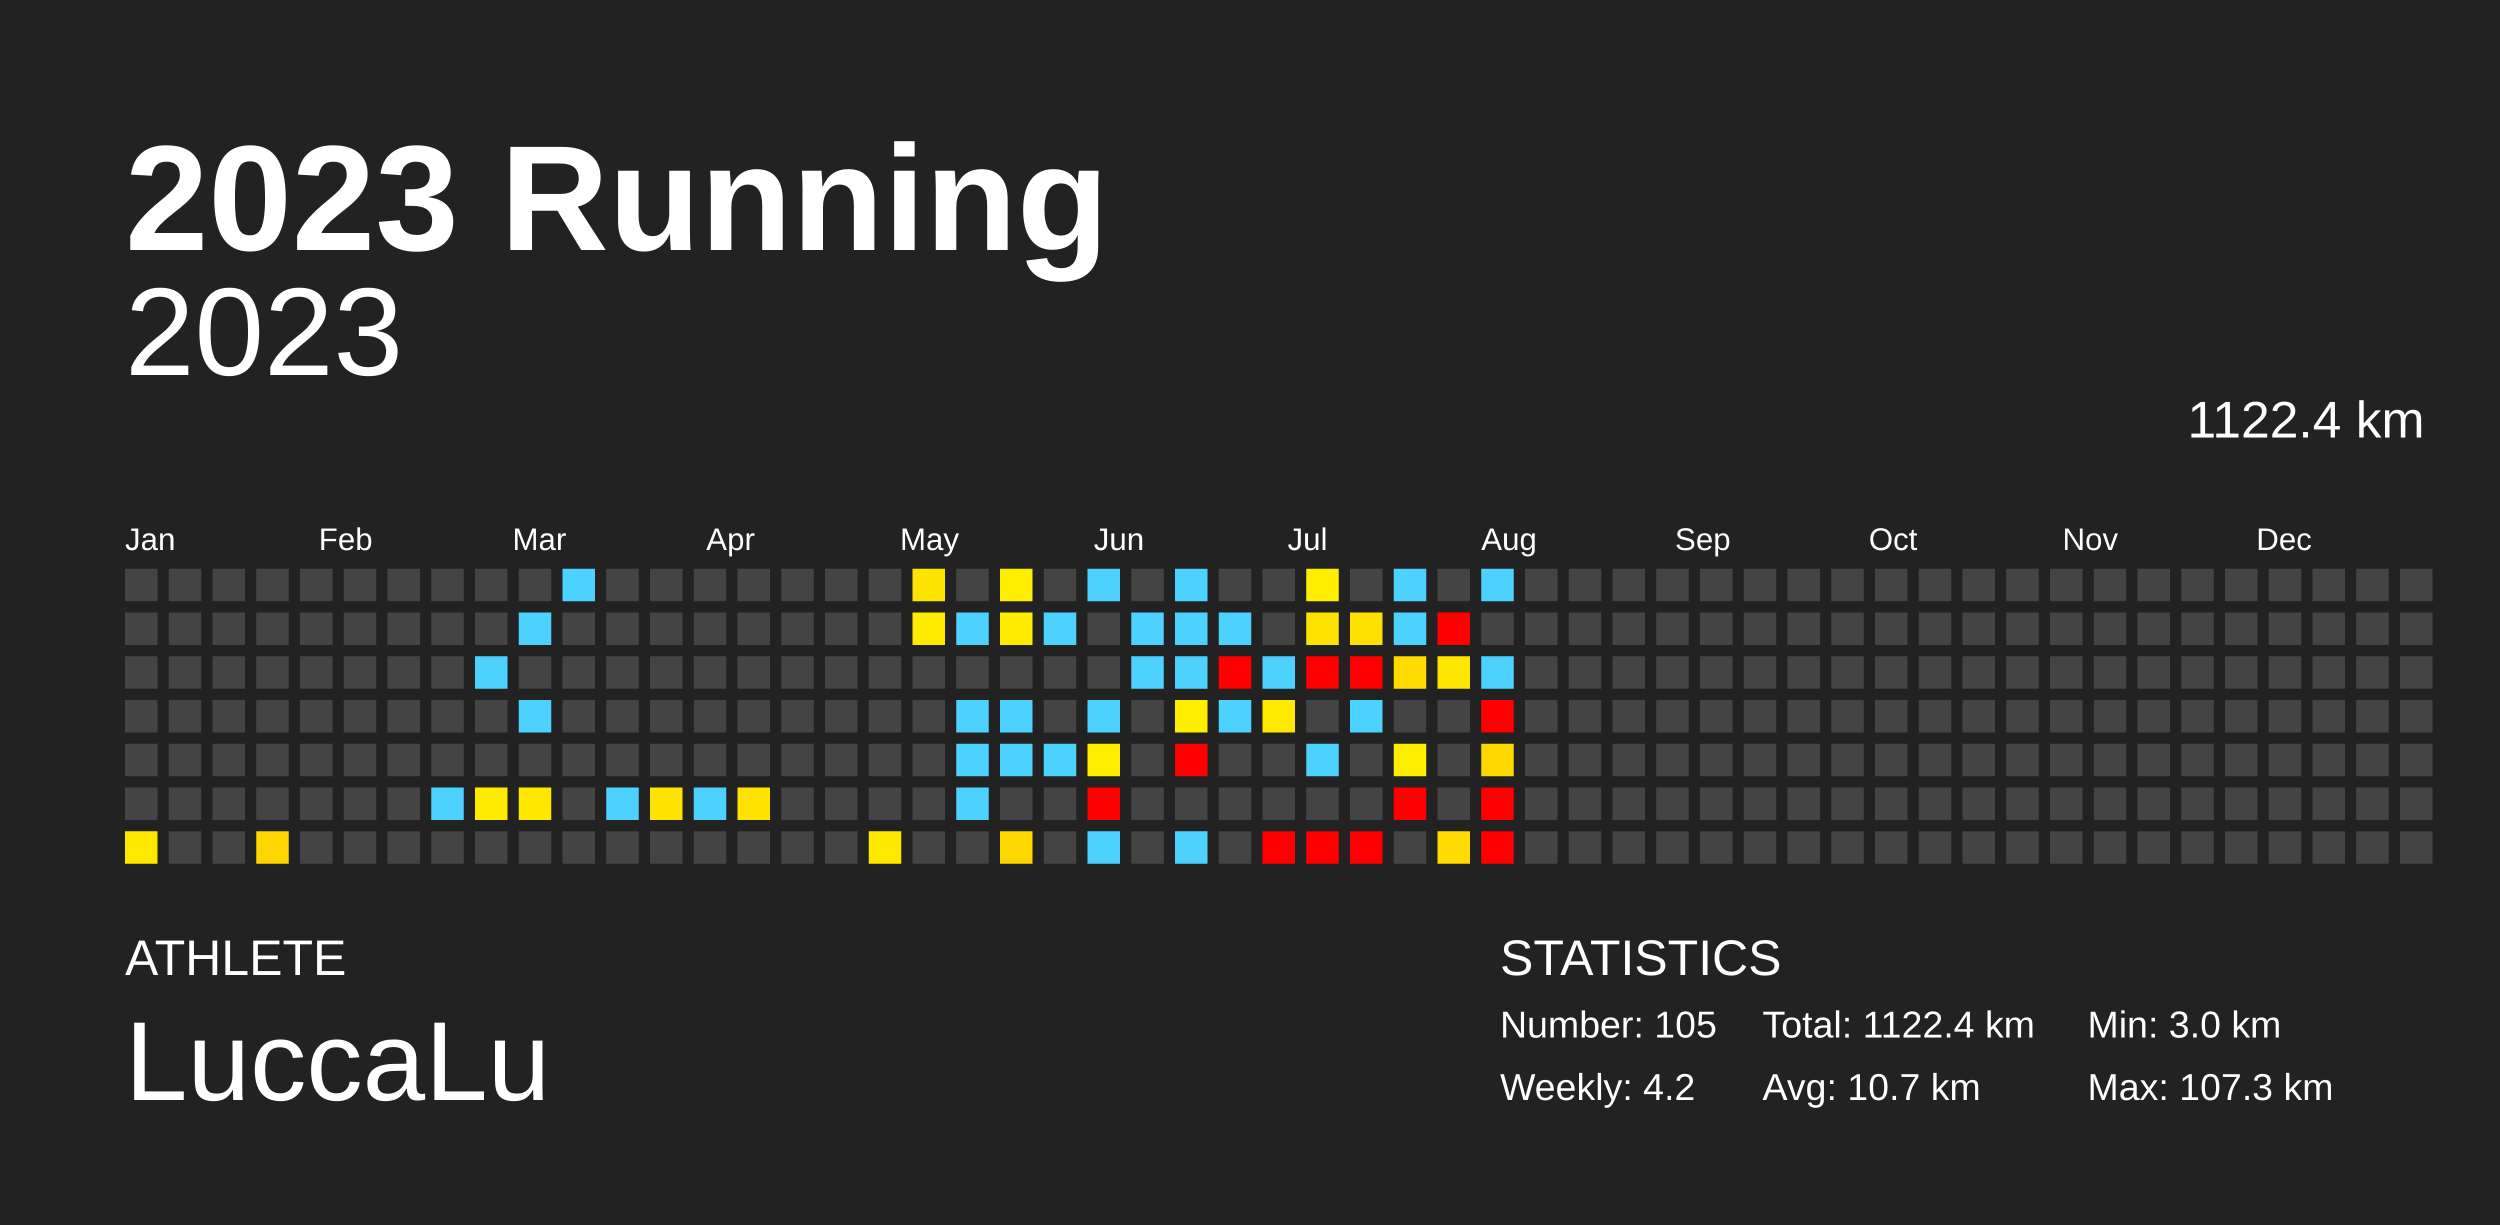
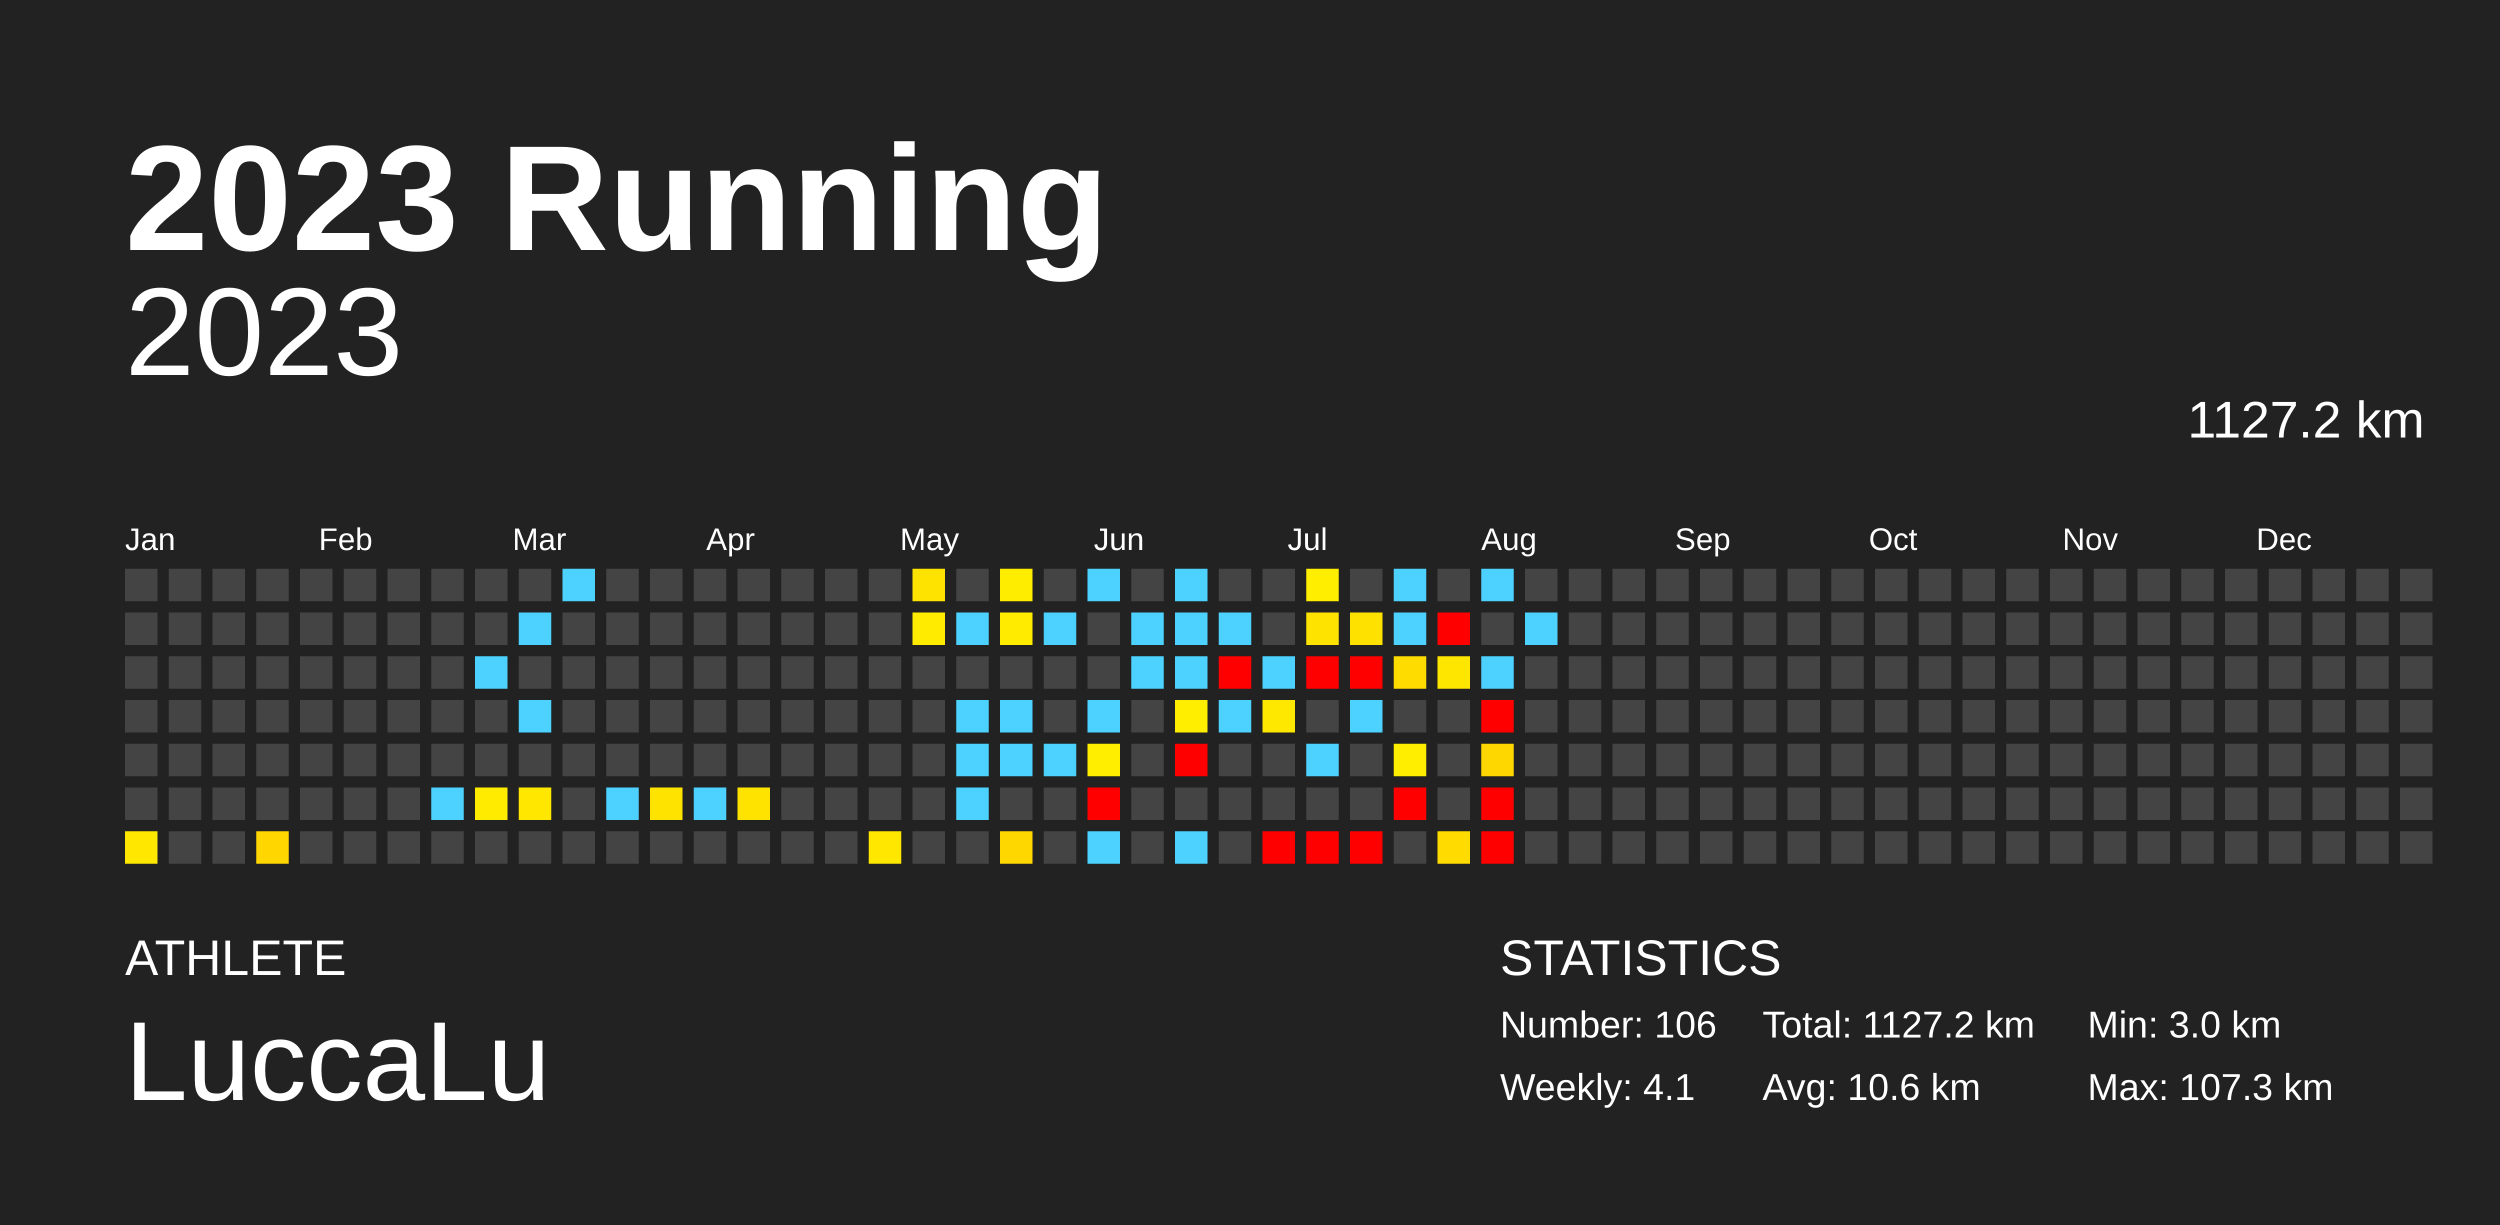
<svg xmlns="http://www.w3.org/2000/svg" baseProfile="full" height="98mm" version="1.1" viewBox="0,0,200,98" width="200mm">
  <defs />
  <rect fill="#222222" height="98" width="200" x="0" y="0" />
  <text fill="#FFFFFF" style="font-size:12px; font-family:Arial; font-weight:bold;" x="10" y="20">2023 Running</text>
  <text fill="#FFFFFF" style="font-size:4px; font-family:Arial" x="10" y="78">ATHLETE</text>
  <text fill="#FFFFFF" style="font-size:9px; font-family:Arial" x="10" y="88">LuccaLu</text>
  <text fill="#FFFFFF" style="font-size:4px; font-family:Arial" x="120" y="78">STATISTICS</text>
-   <text fill="#FFFFFF" style="font-size:3px; font-family:Arial" x="120" y="83">Number: 105</text>
-   <text fill="#FFFFFF" style="font-size:3px; font-family:Arial" x="120" y="88">Weekly: 4.2</text>
-   <text fill="#FFFFFF" style="font-size:3px; font-family:Arial" x="141" y="83">Total: 1122.4 km</text>
-   <text fill="#FFFFFF" style="font-size:3px; font-family:Arial" x="141" y="88">Avg: 10.7 km</text>
+   <text fill="#FFFFFF" style="font-size:3px; font-family:Arial" x="120" y="83">Number: 106</text>
+   <text fill="#FFFFFF" style="font-size:3px; font-family:Arial" x="120" y="88">Weekly: 4.1</text>
+   <text fill="#FFFFFF" style="font-size:3px; font-family:Arial" x="141" y="83">Total: 1127.2 km</text>
+   <text fill="#FFFFFF" style="font-size:3px; font-family:Arial" x="141" y="88">Avg: 10.6 km</text>
  <text fill="#FFFFFF" style="font-size:3px; font-family:Arial" x="167" y="83">Min: 3.0 km</text>
  <text fill="#FFFFFF" style="font-size:3px; font-family:Arial" x="167" y="88">Max: 107.3 km</text>
  <text alignment-baseline="hanging" fill="#FFFFFF" style="font-size:10.0px; font-family:Arial;" x="10" y="30">2023</text>
-   <text alignment-baseline="hanging" fill="#FFFFFF" style="font-size:4.125px; font-family:Arial;" x="175" y="35">1122.4 km</text>
+   <text alignment-baseline="hanging" fill="#FFFFFF" style="font-size:4.125px; font-family:Arial;" x="175" y="35">1127.2 km</text>
  <text fill="#FFFFFF" style="font-size:2.5px; font-family:Arial" x="10.0" y="44">Jan</text>
  <text fill="#FFFFFF" style="font-size:2.5px; font-family:Arial" x="25.5" y="44">Feb</text>
  <text fill="#FFFFFF" style="font-size:2.5px; font-family:Arial" x="41.0" y="44">Mar</text>
  <text fill="#FFFFFF" style="font-size:2.5px; font-family:Arial" x="56.5" y="44">Apr</text>
  <text fill="#FFFFFF" style="font-size:2.5px; font-family:Arial" x="72.0" y="44">May</text>
  <text fill="#FFFFFF" style="font-size:2.5px; font-family:Arial" x="87.5" y="44">Jun</text>
  <text fill="#FFFFFF" style="font-size:2.5px; font-family:Arial" x="103.0" y="44">Jul</text>
  <text fill="#FFFFFF" style="font-size:2.5px; font-family:Arial" x="118.5" y="44">Aug</text>
  <text fill="#FFFFFF" style="font-size:2.5px; font-family:Arial" x="134.0" y="44">Sep</text>
  <text fill="#FFFFFF" style="font-size:2.5px; font-family:Arial" x="149.5" y="44">Oct</text>
  <text fill="#FFFFFF" style="font-size:2.5px; font-family:Arial" x="165.0" y="44">Nov</text>
  <text fill="#FFFFFF" style="font-size:2.5px; font-family:Arial" x="180.5" y="44">Dec</text>
  <rect fill="#444444" height="2.6" width="2.6" x="10.0" y="45.5" />
  <rect fill="#444444" height="2.6" width="2.6" x="10.0" y="49.0" />
  <rect fill="#444444" height="2.6" width="2.6" x="10.0" y="52.5" />
  <rect fill="#444444" height="2.6" width="2.6" x="10.0" y="56.0" />
  <rect fill="#444444" height="2.6" width="2.6" x="10.0" y="59.5" />
  <rect fill="#444444" height="2.6" width="2.6" x="10.0" y="63.0" />
  <rect fill="#ffe700" height="2.6" width="2.6" x="10.0" y="66.5" />
  <rect fill="#444444" height="2.6" width="2.6" x="13.5" y="45.5" />
  <rect fill="#444444" height="2.6" width="2.6" x="13.5" y="49.0" />
  <rect fill="#444444" height="2.6" width="2.6" x="13.5" y="52.5" />
  <rect fill="#444444" height="2.6" width="2.6" x="13.5" y="56.0" />
  <rect fill="#444444" height="2.6" width="2.6" x="13.5" y="59.5" />
  <rect fill="#444444" height="2.6" width="2.6" x="13.5" y="63.0" />
  <rect fill="#444444" height="2.6" width="2.6" x="13.5" y="66.5" />
  <rect fill="#444444" height="2.6" width="2.6" x="17.0" y="45.5" />
  <rect fill="#444444" height="2.6" width="2.6" x="17.0" y="49.0" />
  <rect fill="#444444" height="2.6" width="2.6" x="17.0" y="52.5" />
  <rect fill="#444444" height="2.6" width="2.6" x="17.0" y="56.0" />
  <rect fill="#444444" height="2.6" width="2.6" x="17.0" y="59.5" />
  <rect fill="#444444" height="2.6" width="2.6" x="17.0" y="63.0" />
  <rect fill="#444444" height="2.6" width="2.6" x="17.0" y="66.5" />
  <rect fill="#444444" height="2.6" width="2.6" x="20.5" y="45.5" />
  <rect fill="#444444" height="2.6" width="2.6" x="20.5" y="49.0" />
  <rect fill="#444444" height="2.6" width="2.6" x="20.5" y="52.5" />
  <rect fill="#444444" height="2.6" width="2.6" x="20.5" y="56.0" />
  <rect fill="#444444" height="2.6" width="2.6" x="20.5" y="59.5" />
  <rect fill="#444444" height="2.6" width="2.6" x="20.5" y="63.0" />
  <rect fill="#ffd600" height="2.6" width="2.6" x="20.5" y="66.5" />
  <rect fill="#444444" height="2.6" width="2.6" x="24.0" y="45.5" />
  <rect fill="#444444" height="2.6" width="2.6" x="24.0" y="49.0" />
  <rect fill="#444444" height="2.6" width="2.6" x="24.0" y="52.5" />
  <rect fill="#444444" height="2.6" width="2.6" x="24.0" y="56.0" />
  <rect fill="#444444" height="2.6" width="2.6" x="24.0" y="59.5" />
  <rect fill="#444444" height="2.6" width="2.6" x="24.0" y="63.0" />
  <rect fill="#444444" height="2.6" width="2.6" x="24.0" y="66.5" />
  <rect fill="#444444" height="2.6" width="2.6" x="27.5" y="45.5" />
  <rect fill="#444444" height="2.6" width="2.6" x="27.5" y="49.0" />
  <rect fill="#444444" height="2.6" width="2.6" x="27.5" y="52.5" />
  <rect fill="#444444" height="2.6" width="2.6" x="27.5" y="56.0" />
  <rect fill="#444444" height="2.6" width="2.6" x="27.5" y="59.5" />
  <rect fill="#444444" height="2.6" width="2.6" x="27.5" y="63.0" />
  <rect fill="#444444" height="2.6" width="2.6" x="27.5" y="66.5" />
  <rect fill="#444444" height="2.6" width="2.6" x="31.0" y="45.5" />
  <rect fill="#444444" height="2.6" width="2.6" x="31.0" y="49.0" />
  <rect fill="#444444" height="2.6" width="2.6" x="31.0" y="52.5" />
  <rect fill="#444444" height="2.6" width="2.6" x="31.0" y="56.0" />
  <rect fill="#444444" height="2.6" width="2.6" x="31.0" y="59.5" />
  <rect fill="#444444" height="2.6" width="2.6" x="31.0" y="63.0" />
  <rect fill="#444444" height="2.6" width="2.6" x="31.0" y="66.5" />
  <rect fill="#444444" height="2.6" width="2.6" x="34.5" y="45.5" />
  <rect fill="#444444" height="2.6" width="2.6" x="34.5" y="49.0" />
  <rect fill="#444444" height="2.6" width="2.6" x="34.5" y="52.5" />
  <rect fill="#444444" height="2.6" width="2.6" x="34.5" y="56.0" />
  <rect fill="#444444" height="2.6" width="2.6" x="34.5" y="59.5" />
  <rect fill="#4dd2ff" height="2.6" width="2.6" x="34.5" y="63.0" />
  <rect fill="#444444" height="2.6" width="2.6" x="34.5" y="66.5" />
  <rect fill="#444444" height="2.6" width="2.6" x="38.0" y="45.5" />
  <rect fill="#444444" height="2.6" width="2.6" x="38.0" y="49.0" />
  <rect fill="#4dd2ff" height="2.6" width="2.6" x="38.0" y="52.5" />
  <rect fill="#444444" height="2.6" width="2.6" x="38.0" y="56.0" />
  <rect fill="#444444" height="2.6" width="2.6" x="38.0" y="59.5" />
  <rect fill="#ffeb00" height="2.6" width="2.6" x="38.0" y="63.0" />
  <rect fill="#444444" height="2.6" width="2.6" x="38.0" y="66.5" />
  <rect fill="#444444" height="2.6" width="2.6" x="41.5" y="45.5" />
  <rect fill="#4dd2ff" height="2.6" width="2.6" x="41.5" y="49.0" />
  <rect fill="#444444" height="2.6" width="2.6" x="41.5" y="52.5" />
  <rect fill="#4dd2ff" height="2.6" width="2.6" x="41.5" y="56.0" />
  <rect fill="#444444" height="2.6" width="2.6" x="41.5" y="59.5" />
  <rect fill="#ffe700" height="2.6" width="2.6" x="41.5" y="63.0" />
  <rect fill="#444444" height="2.6" width="2.6" x="41.5" y="66.5" />
  <rect fill="#4dd2ff" height="2.6" width="2.6" x="45.0" y="45.5" />
  <rect fill="#444444" height="2.6" width="2.6" x="45.0" y="49.0" />
  <rect fill="#444444" height="2.6" width="2.6" x="45.0" y="52.5" />
  <rect fill="#444444" height="2.6" width="2.6" x="45.0" y="56.0" />
  <rect fill="#444444" height="2.6" width="2.6" x="45.0" y="59.5" />
  <rect fill="#444444" height="2.6" width="2.6" x="45.0" y="63.0" />
  <rect fill="#444444" height="2.6" width="2.6" x="45.0" y="66.5" />
  <rect fill="#444444" height="2.6" width="2.6" x="48.5" y="45.5" />
  <rect fill="#444444" height="2.6" width="2.6" x="48.5" y="49.0" />
  <rect fill="#444444" height="2.6" width="2.6" x="48.5" y="52.5" />
  <rect fill="#444444" height="2.6" width="2.6" x="48.5" y="56.0" />
  <rect fill="#444444" height="2.6" width="2.6" x="48.5" y="59.5" />
  <rect fill="#4dd2ff" height="2.6" width="2.6" x="48.5" y="63.0" />
  <rect fill="#444444" height="2.6" width="2.6" x="48.5" y="66.5" />
  <rect fill="#444444" height="2.6" width="2.6" x="52.0" y="45.5" />
  <rect fill="#444444" height="2.6" width="2.6" x="52.0" y="49.0" />
  <rect fill="#444444" height="2.6" width="2.6" x="52.0" y="52.5" />
  <rect fill="#444444" height="2.6" width="2.6" x="52.0" y="56.0" />
  <rect fill="#444444" height="2.6" width="2.6" x="52.0" y="59.5" />
  <rect fill="#ffe300" height="2.6" width="2.6" x="52.0" y="63.0" />
  <rect fill="#444444" height="2.6" width="2.6" x="52.0" y="66.5" />
  <rect fill="#444444" height="2.6" width="2.6" x="55.5" y="45.5" />
  <rect fill="#444444" height="2.6" width="2.6" x="55.5" y="49.0" />
  <rect fill="#444444" height="2.6" width="2.6" x="55.5" y="52.5" />
  <rect fill="#444444" height="2.6" width="2.6" x="55.5" y="56.0" />
  <rect fill="#444444" height="2.6" width="2.6" x="55.5" y="59.5" />
  <rect fill="#4dd2ff" height="2.6" width="2.6" x="55.5" y="63.0" />
  <rect fill="#444444" height="2.6" width="2.6" x="55.5" y="66.5" />
  <rect fill="#444444" height="2.6" width="2.6" x="59.0" y="45.5" />
  <rect fill="#444444" height="2.6" width="2.6" x="59.0" y="49.0" />
  <rect fill="#444444" height="2.6" width="2.6" x="59.0" y="52.5" />
  <rect fill="#444444" height="2.6" width="2.6" x="59.0" y="56.0" />
  <rect fill="#444444" height="2.6" width="2.6" x="59.0" y="59.5" />
  <rect fill="#ffe300" height="2.6" width="2.6" x="59.0" y="63.0" />
  <rect fill="#444444" height="2.6" width="2.6" x="59.0" y="66.5" />
  <rect fill="#444444" height="2.6" width="2.6" x="62.5" y="45.5" />
  <rect fill="#444444" height="2.6" width="2.6" x="62.5" y="49.0" />
  <rect fill="#444444" height="2.6" width="2.6" x="62.5" y="52.5" />
  <rect fill="#444444" height="2.6" width="2.6" x="62.5" y="56.0" />
  <rect fill="#444444" height="2.6" width="2.6" x="62.5" y="59.5" />
  <rect fill="#444444" height="2.6" width="2.6" x="62.5" y="63.0" />
  <rect fill="#444444" height="2.6" width="2.6" x="62.5" y="66.5" />
  <rect fill="#444444" height="2.6" width="2.6" x="66.0" y="45.5" />
  <rect fill="#444444" height="2.6" width="2.6" x="66.0" y="49.0" />
  <rect fill="#444444" height="2.6" width="2.6" x="66.0" y="52.5" />
  <rect fill="#444444" height="2.6" width="2.6" x="66.0" y="56.0" />
  <rect fill="#444444" height="2.6" width="2.6" x="66.0" y="59.5" />
  <rect fill="#444444" height="2.6" width="2.6" x="66.0" y="63.0" />
  <rect fill="#444444" height="2.6" width="2.6" x="66.0" y="66.5" />
  <rect fill="#444444" height="2.6" width="2.6" x="69.5" y="45.5" />
  <rect fill="#444444" height="2.6" width="2.6" x="69.5" y="49.0" />
  <rect fill="#444444" height="2.6" width="2.6" x="69.5" y="52.5" />
  <rect fill="#444444" height="2.6" width="2.6" x="69.5" y="56.0" />
  <rect fill="#444444" height="2.6" width="2.6" x="69.5" y="59.5" />
  <rect fill="#444444" height="2.6" width="2.6" x="69.5" y="63.0" />
  <rect fill="#ffe700" height="2.6" width="2.6" x="69.5" y="66.5" />
  <rect fill="#ffe300" height="2.6" width="2.6" x="73.0" y="45.5" />
  <rect fill="#ffeb00" height="2.6" width="2.6" x="73.0" y="49.0" />
  <rect fill="#444444" height="2.6" width="2.6" x="73.0" y="52.5" />
  <rect fill="#444444" height="2.6" width="2.6" x="73.0" y="56.0" />
  <rect fill="#444444" height="2.6" width="2.6" x="73.0" y="59.5" />
  <rect fill="#444444" height="2.6" width="2.6" x="73.0" y="63.0" />
  <rect fill="#444444" height="2.6" width="2.6" x="73.0" y="66.5" />
  <rect fill="#444444" height="2.6" width="2.6" x="76.5" y="45.5" />
  <rect fill="#4dd2ff" height="2.6" width="2.6" x="76.5" y="49.0" />
  <rect fill="#444444" height="2.6" width="2.6" x="76.5" y="52.5" />
  <rect fill="#4dd2ff" height="2.6" width="2.6" x="76.5" y="56.0" />
  <rect fill="#4dd2ff" height="2.6" width="2.6" x="76.5" y="59.5" />
  <rect fill="#4dd2ff" height="2.6" width="2.6" x="76.5" y="63.0" />
  <rect fill="#444444" height="2.6" width="2.6" x="76.5" y="66.5" />
  <rect fill="#ffed00" height="2.6" width="2.6" x="80.0" y="45.5" />
  <rect fill="#ffeb00" height="2.6" width="2.6" x="80.0" y="49.0" />
  <rect fill="#444444" height="2.6" width="2.6" x="80.0" y="52.5" />
  <rect fill="#4dd2ff" height="2.6" width="2.6" x="80.0" y="56.0" />
  <rect fill="#4dd2ff" height="2.6" width="2.6" x="80.0" y="59.5" />
  <rect fill="#444444" height="2.6" width="2.6" x="80.0" y="63.0" />
  <rect fill="#ffd700" height="2.6" width="2.6" x="80.0" y="66.5" />
  <rect fill="#444444" height="2.6" width="2.6" x="83.5" y="45.5" />
  <rect fill="#4dd2ff" height="2.6" width="2.6" x="83.5" y="49.0" />
  <rect fill="#444444" height="2.6" width="2.6" x="83.5" y="52.5" />
  <rect fill="#444444" height="2.6" width="2.6" x="83.5" y="56.0" />
  <rect fill="#4dd2ff" height="2.6" width="2.6" x="83.5" y="59.5" />
  <rect fill="#444444" height="2.6" width="2.6" x="83.5" y="63.0" />
  <rect fill="#444444" height="2.6" width="2.6" x="83.5" y="66.5" />
  <rect fill="#4dd2ff" height="2.6" width="2.6" x="87.0" y="45.5" />
  <rect fill="#444444" height="2.6" width="2.6" x="87.0" y="49.0" />
  <rect fill="#444444" height="2.6" width="2.6" x="87.0" y="52.5" />
  <rect fill="#4dd2ff" height="2.6" width="2.6" x="87.0" y="56.0" />
  <rect fill="#ffee00" height="2.6" width="2.6" x="87.0" y="59.5" />
  <rect fill="red" height="2.6" width="2.6" x="87.0" y="63.0" />
  <rect fill="#4dd2ff" height="2.6" width="2.6" x="87.0" y="66.5" />
  <rect fill="#444444" height="2.6" width="2.6" x="90.5" y="45.5" />
  <rect fill="#4dd2ff" height="2.6" width="2.6" x="90.5" y="49.0" />
  <rect fill="#4dd2ff" height="2.6" width="2.6" x="90.5" y="52.5" />
  <rect fill="#444444" height="2.6" width="2.6" x="90.5" y="56.0" />
  <rect fill="#444444" height="2.6" width="2.6" x="90.5" y="59.5" />
  <rect fill="#444444" height="2.6" width="2.6" x="90.5" y="63.0" />
  <rect fill="#444444" height="2.6" width="2.6" x="90.5" y="66.5" />
  <rect fill="#4dd2ff" height="2.6" width="2.6" x="94.0" y="45.5" />
  <rect fill="#4dd2ff" height="2.6" width="2.6" x="94.0" y="49.0" />
  <rect fill="#4dd2ff" height="2.6" width="2.6" x="94.0" y="52.5" />
  <rect fill="#ffee00" height="2.6" width="2.6" x="94.0" y="56.0" />
  <rect fill="red" height="2.6" width="2.6" x="94.0" y="59.5" />
  <rect fill="#444444" height="2.6" width="2.6" x="94.0" y="63.0" />
  <rect fill="#4dd2ff" height="2.6" width="2.6" x="94.0" y="66.5" />
  <rect fill="#444444" height="2.6" width="2.6" x="97.5" y="45.5" />
  <rect fill="#4dd2ff" height="2.6" width="2.6" x="97.5" y="49.0" />
  <rect fill="red" height="2.6" width="2.6" x="97.5" y="52.5" />
  <rect fill="#4dd2ff" height="2.6" width="2.6" x="97.5" y="56.0" />
  <rect fill="#444444" height="2.6" width="2.6" x="97.5" y="59.5" />
  <rect fill="#444444" height="2.6" width="2.6" x="97.5" y="63.0" />
  <rect fill="#444444" height="2.6" width="2.6" x="97.5" y="66.5" />
  <rect fill="#444444" height="2.6" width="2.6" x="101.0" y="45.5" />
  <rect fill="#444444" height="2.6" width="2.6" x="101.0" y="49.0" />
  <rect fill="#4dd2ff" height="2.6" width="2.6" x="101.0" y="52.5" />
  <rect fill="#ffe800" height="2.6" width="2.6" x="101.0" y="56.0" />
  <rect fill="#444444" height="2.6" width="2.6" x="101.0" y="59.5" />
  <rect fill="#444444" height="2.6" width="2.6" x="101.0" y="63.0" />
  <rect fill="red" height="2.6" width="2.6" x="101.0" y="66.5" />
  <rect fill="#ffee00" height="2.6" width="2.6" x="104.5" y="45.5" />
  <rect fill="#ffe300" height="2.6" width="2.6" x="104.5" y="49.0" />
  <rect fill="red" height="2.6" width="2.6" x="104.5" y="52.5" />
  <rect fill="#444444" height="2.6" width="2.6" x="104.5" y="56.0" />
  <rect fill="#4dd2ff" height="2.6" width="2.6" x="104.5" y="59.5" />
  <rect fill="#444444" height="2.6" width="2.6" x="104.5" y="63.0" />
  <rect fill="red" height="2.6" width="2.6" x="104.5" y="66.5" />
  <rect fill="#444444" height="2.6" width="2.6" x="108.0" y="45.5" />
  <rect fill="#ffe100" height="2.6" width="2.6" x="108.0" y="49.0" />
  <rect fill="red" height="2.6" width="2.6" x="108.0" y="52.5" />
  <rect fill="#4dd2ff" height="2.6" width="2.6" x="108.0" y="56.0" />
  <rect fill="#444444" height="2.6" width="2.6" x="108.0" y="59.5" />
  <rect fill="#444444" height="2.6" width="2.6" x="108.0" y="63.0" />
  <rect fill="red" height="2.6" width="2.6" x="108.0" y="66.5" />
  <rect fill="#4dd2ff" height="2.6" width="2.6" x="111.5" y="45.5" />
  <rect fill="#4dd2ff" height="2.6" width="2.6" x="111.5" y="49.0" />
  <rect fill="#ffdc00" height="2.6" width="2.6" x="111.5" y="52.5" />
  <rect fill="#444444" height="2.6" width="2.6" x="111.5" y="56.0" />
  <rect fill="#ffee00" height="2.6" width="2.6" x="111.5" y="59.5" />
  <rect fill="red" height="2.6" width="2.6" x="111.5" y="63.0" />
  <rect fill="#444444" height="2.6" width="2.6" x="111.5" y="66.5" />
  <rect fill="#444444" height="2.6" width="2.6" x="115.0" y="45.5" />
  <rect fill="red" height="2.6" width="2.6" x="115.0" y="49.0" />
  <rect fill="#ffe600" height="2.6" width="2.6" x="115.0" y="52.5" />
  <rect fill="#444444" height="2.6" width="2.6" x="115.0" y="56.0" />
  <rect fill="#444444" height="2.6" width="2.6" x="115.0" y="59.5" />
  <rect fill="#444444" height="2.6" width="2.6" x="115.0" y="63.0" />
  <rect fill="#ffdb00" height="2.6" width="2.6" x="115.0" y="66.5" />
  <rect fill="#4dd2ff" height="2.6" width="2.6" x="118.5" y="45.5" />
  <rect fill="#444444" height="2.6" width="2.6" x="118.5" y="49.0" />
  <rect fill="#4dd2ff" height="2.6" width="2.6" x="118.5" y="52.5" />
  <rect fill="red" height="2.6" width="2.6" x="118.5" y="56.0" />
  <rect fill="#ffd700" height="2.6" width="2.6" x="118.5" y="59.5" />
  <rect fill="red" height="2.6" width="2.6" x="118.5" y="63.0" />
  <rect fill="red" height="2.6" width="2.6" x="118.5" y="66.5" />
  <rect fill="#444444" height="2.6" width="2.6" x="122.0" y="45.5" />
-   <rect fill="#444444" height="2.6" width="2.6" x="122.0" y="49.0" />
+   <rect fill="#4dd2ff" height="2.6" width="2.6" x="122.0" y="49.0" />
  <rect fill="#444444" height="2.6" width="2.6" x="122.0" y="52.5" />
  <rect fill="#444444" height="2.6" width="2.6" x="122.0" y="56.0" />
  <rect fill="#444444" height="2.6" width="2.6" x="122.0" y="59.5" />
  <rect fill="#444444" height="2.6" width="2.6" x="122.0" y="63.0" />
  <rect fill="#444444" height="2.6" width="2.6" x="122.0" y="66.5" />
  <rect fill="#444444" height="2.6" width="2.6" x="125.5" y="45.5" />
  <rect fill="#444444" height="2.6" width="2.6" x="125.5" y="49.0" />
  <rect fill="#444444" height="2.6" width="2.6" x="125.5" y="52.5" />
  <rect fill="#444444" height="2.6" width="2.6" x="125.5" y="56.0" />
  <rect fill="#444444" height="2.6" width="2.6" x="125.5" y="59.5" />
  <rect fill="#444444" height="2.6" width="2.6" x="125.5" y="63.0" />
  <rect fill="#444444" height="2.6" width="2.6" x="125.5" y="66.5" />
  <rect fill="#444444" height="2.6" width="2.6" x="129.0" y="45.5" />
  <rect fill="#444444" height="2.6" width="2.6" x="129.0" y="49.0" />
  <rect fill="#444444" height="2.6" width="2.6" x="129.0" y="52.5" />
  <rect fill="#444444" height="2.6" width="2.6" x="129.0" y="56.0" />
  <rect fill="#444444" height="2.6" width="2.6" x="129.0" y="59.5" />
  <rect fill="#444444" height="2.6" width="2.6" x="129.0" y="63.0" />
  <rect fill="#444444" height="2.6" width="2.6" x="129.0" y="66.5" />
  <rect fill="#444444" height="2.6" width="2.6" x="132.5" y="45.5" />
  <rect fill="#444444" height="2.6" width="2.6" x="132.5" y="49.0" />
  <rect fill="#444444" height="2.6" width="2.6" x="132.5" y="52.5" />
  <rect fill="#444444" height="2.6" width="2.6" x="132.5" y="56.0" />
  <rect fill="#444444" height="2.6" width="2.6" x="132.5" y="59.5" />
  <rect fill="#444444" height="2.6" width="2.6" x="132.5" y="63.0" />
  <rect fill="#444444" height="2.6" width="2.6" x="132.5" y="66.5" />
  <rect fill="#444444" height="2.6" width="2.6" x="136.0" y="45.5" />
  <rect fill="#444444" height="2.6" width="2.6" x="136.0" y="49.0" />
  <rect fill="#444444" height="2.6" width="2.6" x="136.0" y="52.5" />
  <rect fill="#444444" height="2.6" width="2.6" x="136.0" y="56.0" />
  <rect fill="#444444" height="2.6" width="2.6" x="136.0" y="59.5" />
  <rect fill="#444444" height="2.6" width="2.6" x="136.0" y="63.0" />
  <rect fill="#444444" height="2.6" width="2.6" x="136.0" y="66.5" />
  <rect fill="#444444" height="2.6" width="2.6" x="139.5" y="45.5" />
  <rect fill="#444444" height="2.6" width="2.6" x="139.5" y="49.0" />
  <rect fill="#444444" height="2.6" width="2.6" x="139.5" y="52.5" />
  <rect fill="#444444" height="2.6" width="2.6" x="139.5" y="56.0" />
  <rect fill="#444444" height="2.6" width="2.6" x="139.5" y="59.5" />
  <rect fill="#444444" height="2.6" width="2.6" x="139.5" y="63.0" />
  <rect fill="#444444" height="2.6" width="2.6" x="139.5" y="66.5" />
  <rect fill="#444444" height="2.6" width="2.6" x="143.0" y="45.5" />
  <rect fill="#444444" height="2.6" width="2.6" x="143.0" y="49.0" />
  <rect fill="#444444" height="2.6" width="2.6" x="143.0" y="52.5" />
  <rect fill="#444444" height="2.6" width="2.6" x="143.0" y="56.0" />
  <rect fill="#444444" height="2.6" width="2.6" x="143.0" y="59.5" />
  <rect fill="#444444" height="2.6" width="2.6" x="143.0" y="63.0" />
  <rect fill="#444444" height="2.6" width="2.6" x="143.0" y="66.5" />
  <rect fill="#444444" height="2.6" width="2.6" x="146.5" y="45.5" />
  <rect fill="#444444" height="2.6" width="2.6" x="146.5" y="49.0" />
  <rect fill="#444444" height="2.6" width="2.6" x="146.5" y="52.5" />
  <rect fill="#444444" height="2.6" width="2.6" x="146.5" y="56.0" />
  <rect fill="#444444" height="2.6" width="2.6" x="146.5" y="59.5" />
  <rect fill="#444444" height="2.6" width="2.6" x="146.5" y="63.0" />
  <rect fill="#444444" height="2.6" width="2.6" x="146.5" y="66.5" />
  <rect fill="#444444" height="2.6" width="2.6" x="150.0" y="45.5" />
  <rect fill="#444444" height="2.6" width="2.6" x="150.0" y="49.0" />
  <rect fill="#444444" height="2.6" width="2.6" x="150.0" y="52.5" />
  <rect fill="#444444" height="2.6" width="2.6" x="150.0" y="56.0" />
  <rect fill="#444444" height="2.6" width="2.6" x="150.0" y="59.5" />
  <rect fill="#444444" height="2.6" width="2.6" x="150.0" y="63.0" />
  <rect fill="#444444" height="2.6" width="2.6" x="150.0" y="66.5" />
  <rect fill="#444444" height="2.6" width="2.6" x="153.5" y="45.5" />
  <rect fill="#444444" height="2.6" width="2.6" x="153.5" y="49.0" />
  <rect fill="#444444" height="2.6" width="2.6" x="153.5" y="52.5" />
  <rect fill="#444444" height="2.6" width="2.6" x="153.5" y="56.0" />
  <rect fill="#444444" height="2.6" width="2.6" x="153.5" y="59.5" />
  <rect fill="#444444" height="2.6" width="2.6" x="153.5" y="63.0" />
  <rect fill="#444444" height="2.6" width="2.6" x="153.5" y="66.5" />
  <rect fill="#444444" height="2.6" width="2.6" x="157.0" y="45.5" />
  <rect fill="#444444" height="2.6" width="2.6" x="157.0" y="49.0" />
  <rect fill="#444444" height="2.6" width="2.6" x="157.0" y="52.5" />
  <rect fill="#444444" height="2.6" width="2.6" x="157.0" y="56.0" />
  <rect fill="#444444" height="2.6" width="2.6" x="157.0" y="59.5" />
  <rect fill="#444444" height="2.6" width="2.6" x="157.0" y="63.0" />
  <rect fill="#444444" height="2.6" width="2.6" x="157.0" y="66.5" />
  <rect fill="#444444" height="2.6" width="2.6" x="160.5" y="45.5" />
  <rect fill="#444444" height="2.6" width="2.6" x="160.5" y="49.0" />
  <rect fill="#444444" height="2.6" width="2.6" x="160.5" y="52.5" />
  <rect fill="#444444" height="2.6" width="2.6" x="160.5" y="56.0" />
  <rect fill="#444444" height="2.6" width="2.6" x="160.5" y="59.5" />
  <rect fill="#444444" height="2.6" width="2.6" x="160.5" y="63.0" />
  <rect fill="#444444" height="2.6" width="2.6" x="160.5" y="66.5" />
  <rect fill="#444444" height="2.6" width="2.6" x="164.0" y="45.5" />
  <rect fill="#444444" height="2.6" width="2.6" x="164.0" y="49.0" />
  <rect fill="#444444" height="2.6" width="2.6" x="164.0" y="52.5" />
  <rect fill="#444444" height="2.6" width="2.6" x="164.0" y="56.0" />
  <rect fill="#444444" height="2.6" width="2.6" x="164.0" y="59.5" />
  <rect fill="#444444" height="2.6" width="2.6" x="164.0" y="63.0" />
  <rect fill="#444444" height="2.6" width="2.6" x="164.0" y="66.5" />
  <rect fill="#444444" height="2.6" width="2.6" x="167.5" y="45.5" />
  <rect fill="#444444" height="2.6" width="2.6" x="167.5" y="49.0" />
  <rect fill="#444444" height="2.6" width="2.6" x="167.5" y="52.5" />
  <rect fill="#444444" height="2.6" width="2.6" x="167.5" y="56.0" />
  <rect fill="#444444" height="2.6" width="2.6" x="167.5" y="59.5" />
  <rect fill="#444444" height="2.6" width="2.6" x="167.5" y="63.0" />
  <rect fill="#444444" height="2.6" width="2.6" x="167.5" y="66.5" />
  <rect fill="#444444" height="2.6" width="2.6" x="171.0" y="45.5" />
  <rect fill="#444444" height="2.6" width="2.6" x="171.0" y="49.0" />
  <rect fill="#444444" height="2.6" width="2.6" x="171.0" y="52.5" />
  <rect fill="#444444" height="2.6" width="2.6" x="171.0" y="56.0" />
  <rect fill="#444444" height="2.6" width="2.6" x="171.0" y="59.5" />
  <rect fill="#444444" height="2.6" width="2.6" x="171.0" y="63.0" />
  <rect fill="#444444" height="2.6" width="2.6" x="171.0" y="66.5" />
  <rect fill="#444444" height="2.6" width="2.6" x="174.5" y="45.5" />
  <rect fill="#444444" height="2.6" width="2.6" x="174.5" y="49.0" />
  <rect fill="#444444" height="2.6" width="2.6" x="174.5" y="52.5" />
  <rect fill="#444444" height="2.6" width="2.6" x="174.5" y="56.0" />
  <rect fill="#444444" height="2.6" width="2.6" x="174.5" y="59.5" />
  <rect fill="#444444" height="2.6" width="2.6" x="174.5" y="63.0" />
  <rect fill="#444444" height="2.6" width="2.6" x="174.5" y="66.5" />
  <rect fill="#444444" height="2.6" width="2.6" x="178.0" y="45.5" />
  <rect fill="#444444" height="2.6" width="2.6" x="178.0" y="49.0" />
  <rect fill="#444444" height="2.6" width="2.6" x="178.0" y="52.5" />
  <rect fill="#444444" height="2.6" width="2.6" x="178.0" y="56.0" />
  <rect fill="#444444" height="2.6" width="2.6" x="178.0" y="59.5" />
  <rect fill="#444444" height="2.6" width="2.6" x="178.0" y="63.0" />
  <rect fill="#444444" height="2.6" width="2.6" x="178.0" y="66.5" />
  <rect fill="#444444" height="2.6" width="2.6" x="181.5" y="45.5" />
  <rect fill="#444444" height="2.6" width="2.6" x="181.5" y="49.0" />
  <rect fill="#444444" height="2.6" width="2.6" x="181.5" y="52.5" />
  <rect fill="#444444" height="2.6" width="2.6" x="181.5" y="56.0" />
  <rect fill="#444444" height="2.6" width="2.6" x="181.5" y="59.5" />
  <rect fill="#444444" height="2.6" width="2.6" x="181.5" y="63.0" />
  <rect fill="#444444" height="2.6" width="2.6" x="181.5" y="66.5" />
  <rect fill="#444444" height="2.6" width="2.6" x="185.0" y="45.5" />
  <rect fill="#444444" height="2.6" width="2.6" x="185.0" y="49.0" />
  <rect fill="#444444" height="2.6" width="2.6" x="185.0" y="52.5" />
  <rect fill="#444444" height="2.6" width="2.6" x="185.0" y="56.0" />
  <rect fill="#444444" height="2.6" width="2.6" x="185.0" y="59.5" />
  <rect fill="#444444" height="2.6" width="2.6" x="185.0" y="63.0" />
  <rect fill="#444444" height="2.6" width="2.6" x="185.0" y="66.5" />
  <rect fill="#444444" height="2.6" width="2.6" x="188.5" y="45.5" />
  <rect fill="#444444" height="2.6" width="2.6" x="188.5" y="49.0" />
  <rect fill="#444444" height="2.6" width="2.6" x="188.5" y="52.5" />
  <rect fill="#444444" height="2.6" width="2.6" x="188.5" y="56.0" />
  <rect fill="#444444" height="2.6" width="2.6" x="188.5" y="59.5" />
  <rect fill="#444444" height="2.6" width="2.6" x="188.5" y="63.0" />
  <rect fill="#444444" height="2.6" width="2.6" x="188.5" y="66.5" />
  <rect fill="#444444" height="2.6" width="2.6" x="192.0" y="45.5" />
  <rect fill="#444444" height="2.6" width="2.6" x="192.0" y="49.0" />
  <rect fill="#444444" height="2.6" width="2.6" x="192.0" y="52.5" />
  <rect fill="#444444" height="2.6" width="2.6" x="192.0" y="56.0" />
  <rect fill="#444444" height="2.6" width="2.6" x="192.0" y="59.5" />
  <rect fill="#444444" height="2.6" width="2.6" x="192.0" y="63.0" />
  <rect fill="#444444" height="2.6" width="2.6" x="192.0" y="66.5" />
</svg>
